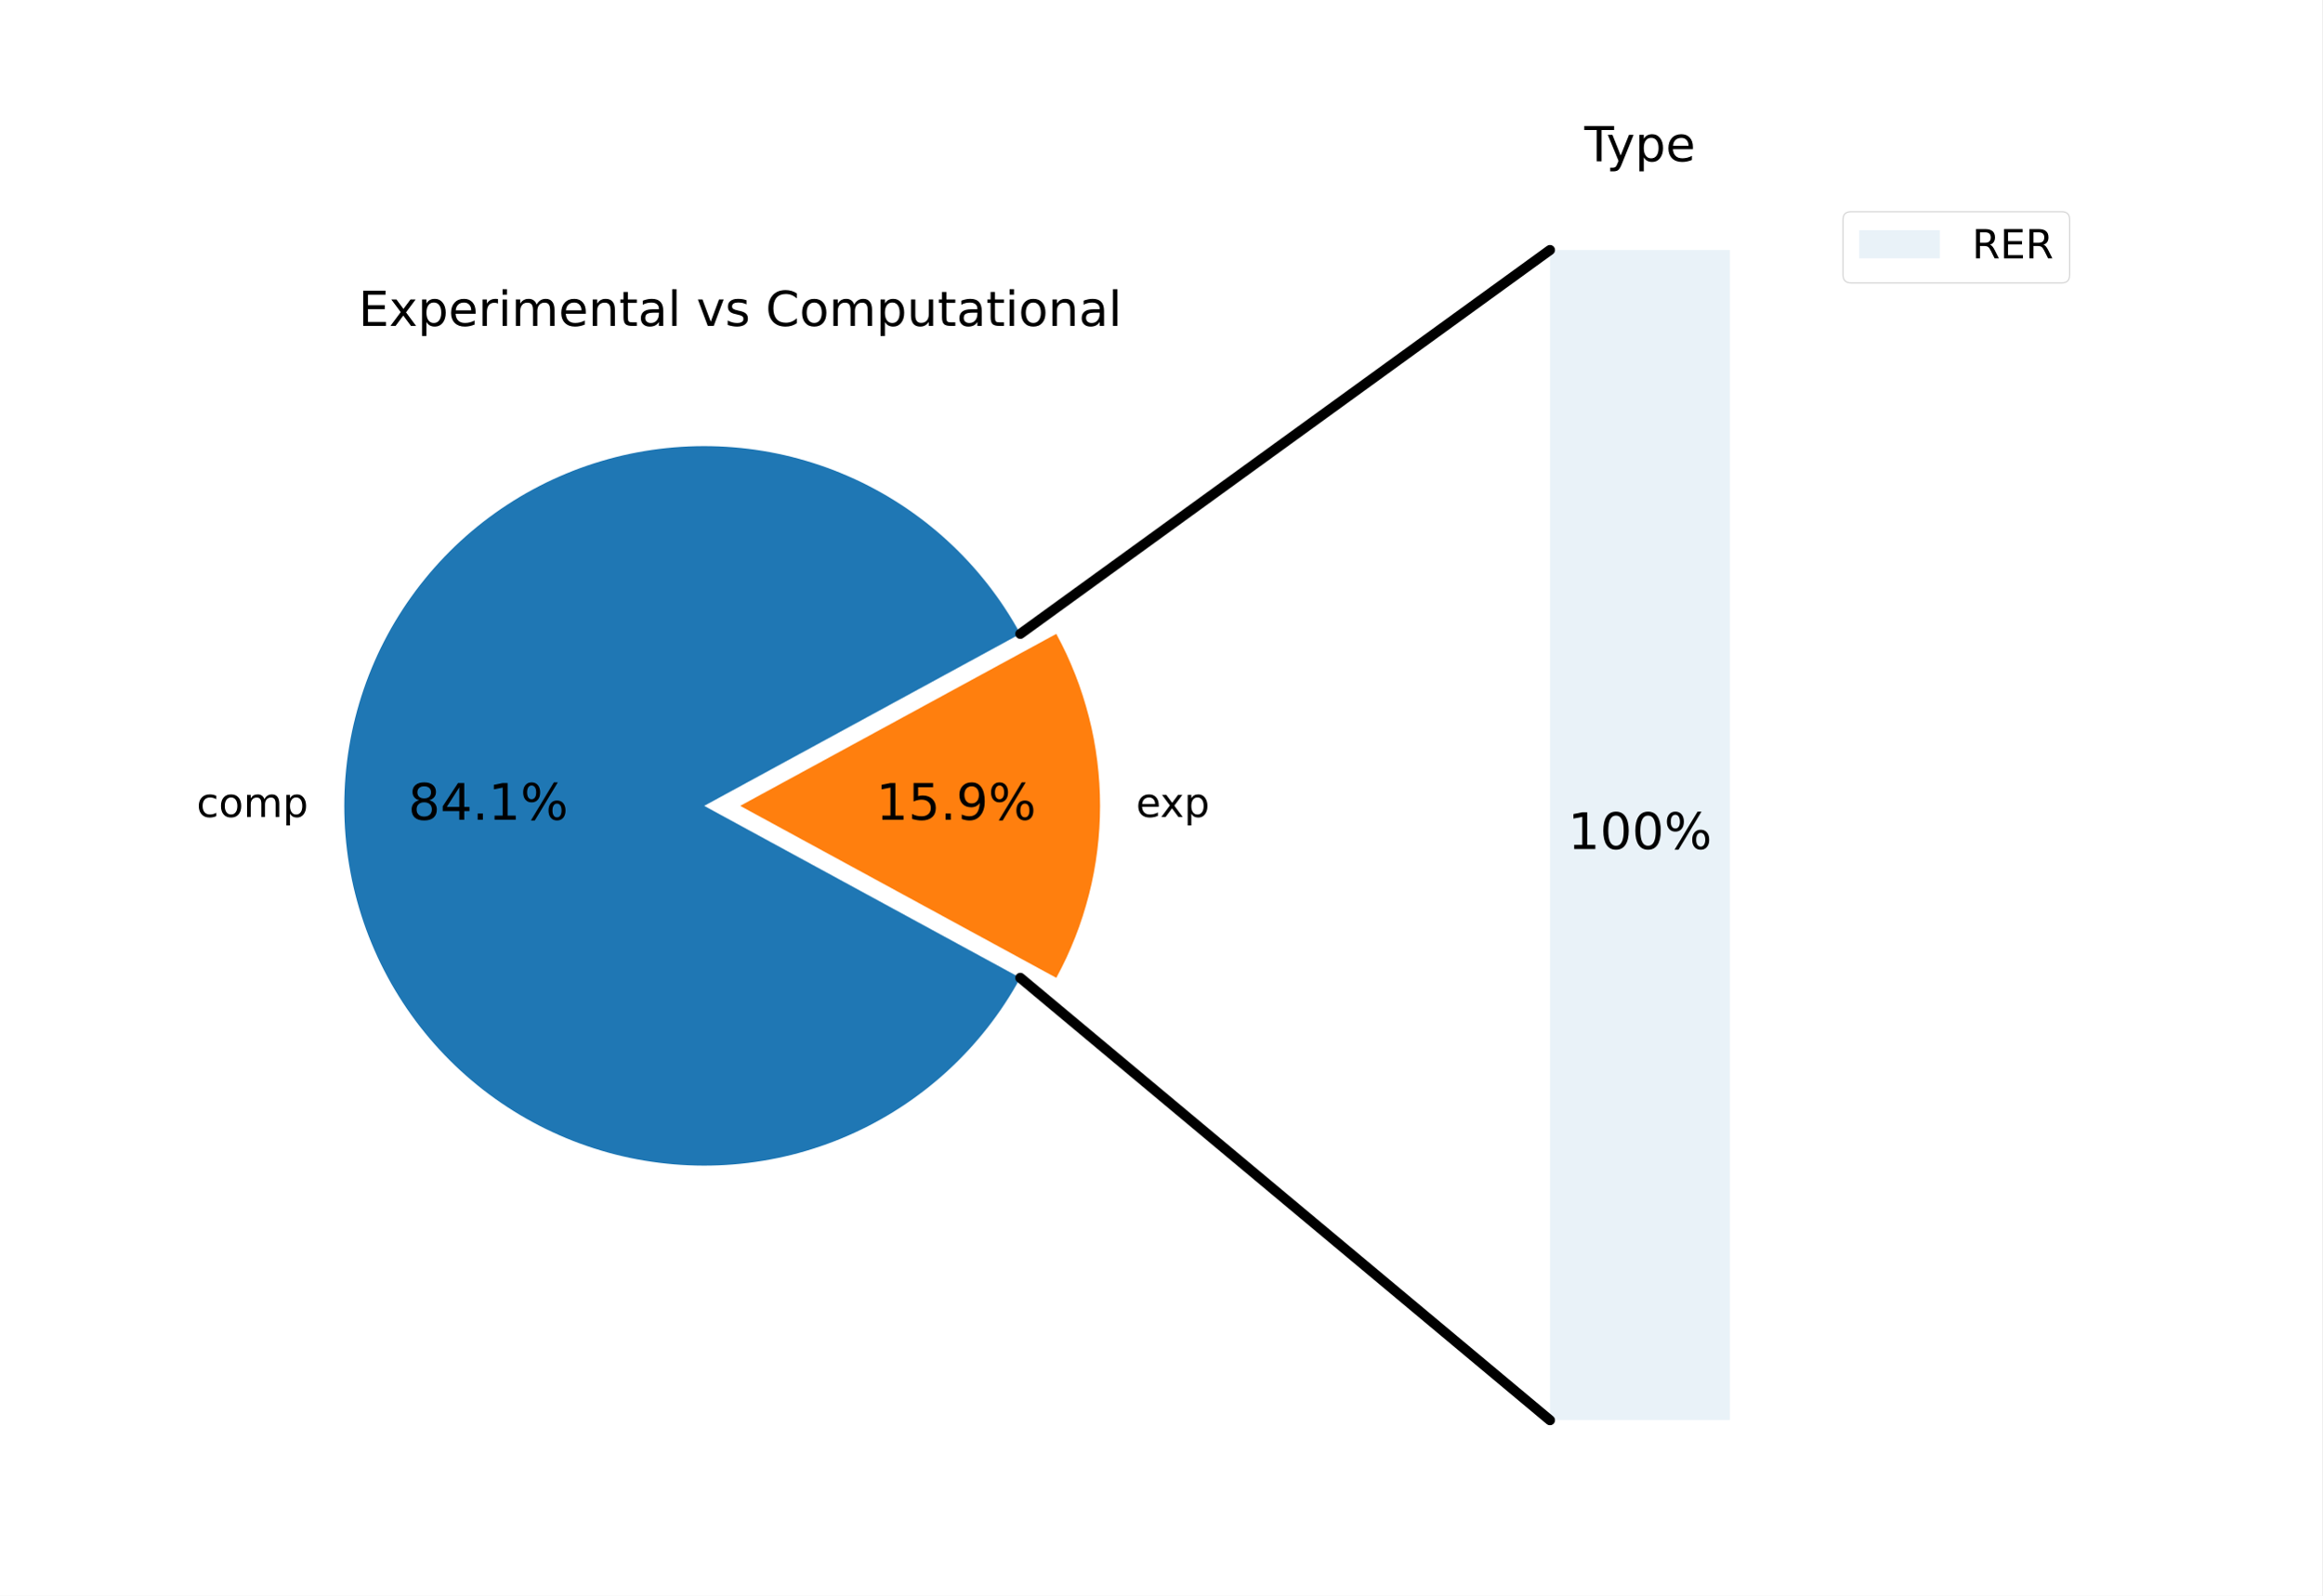
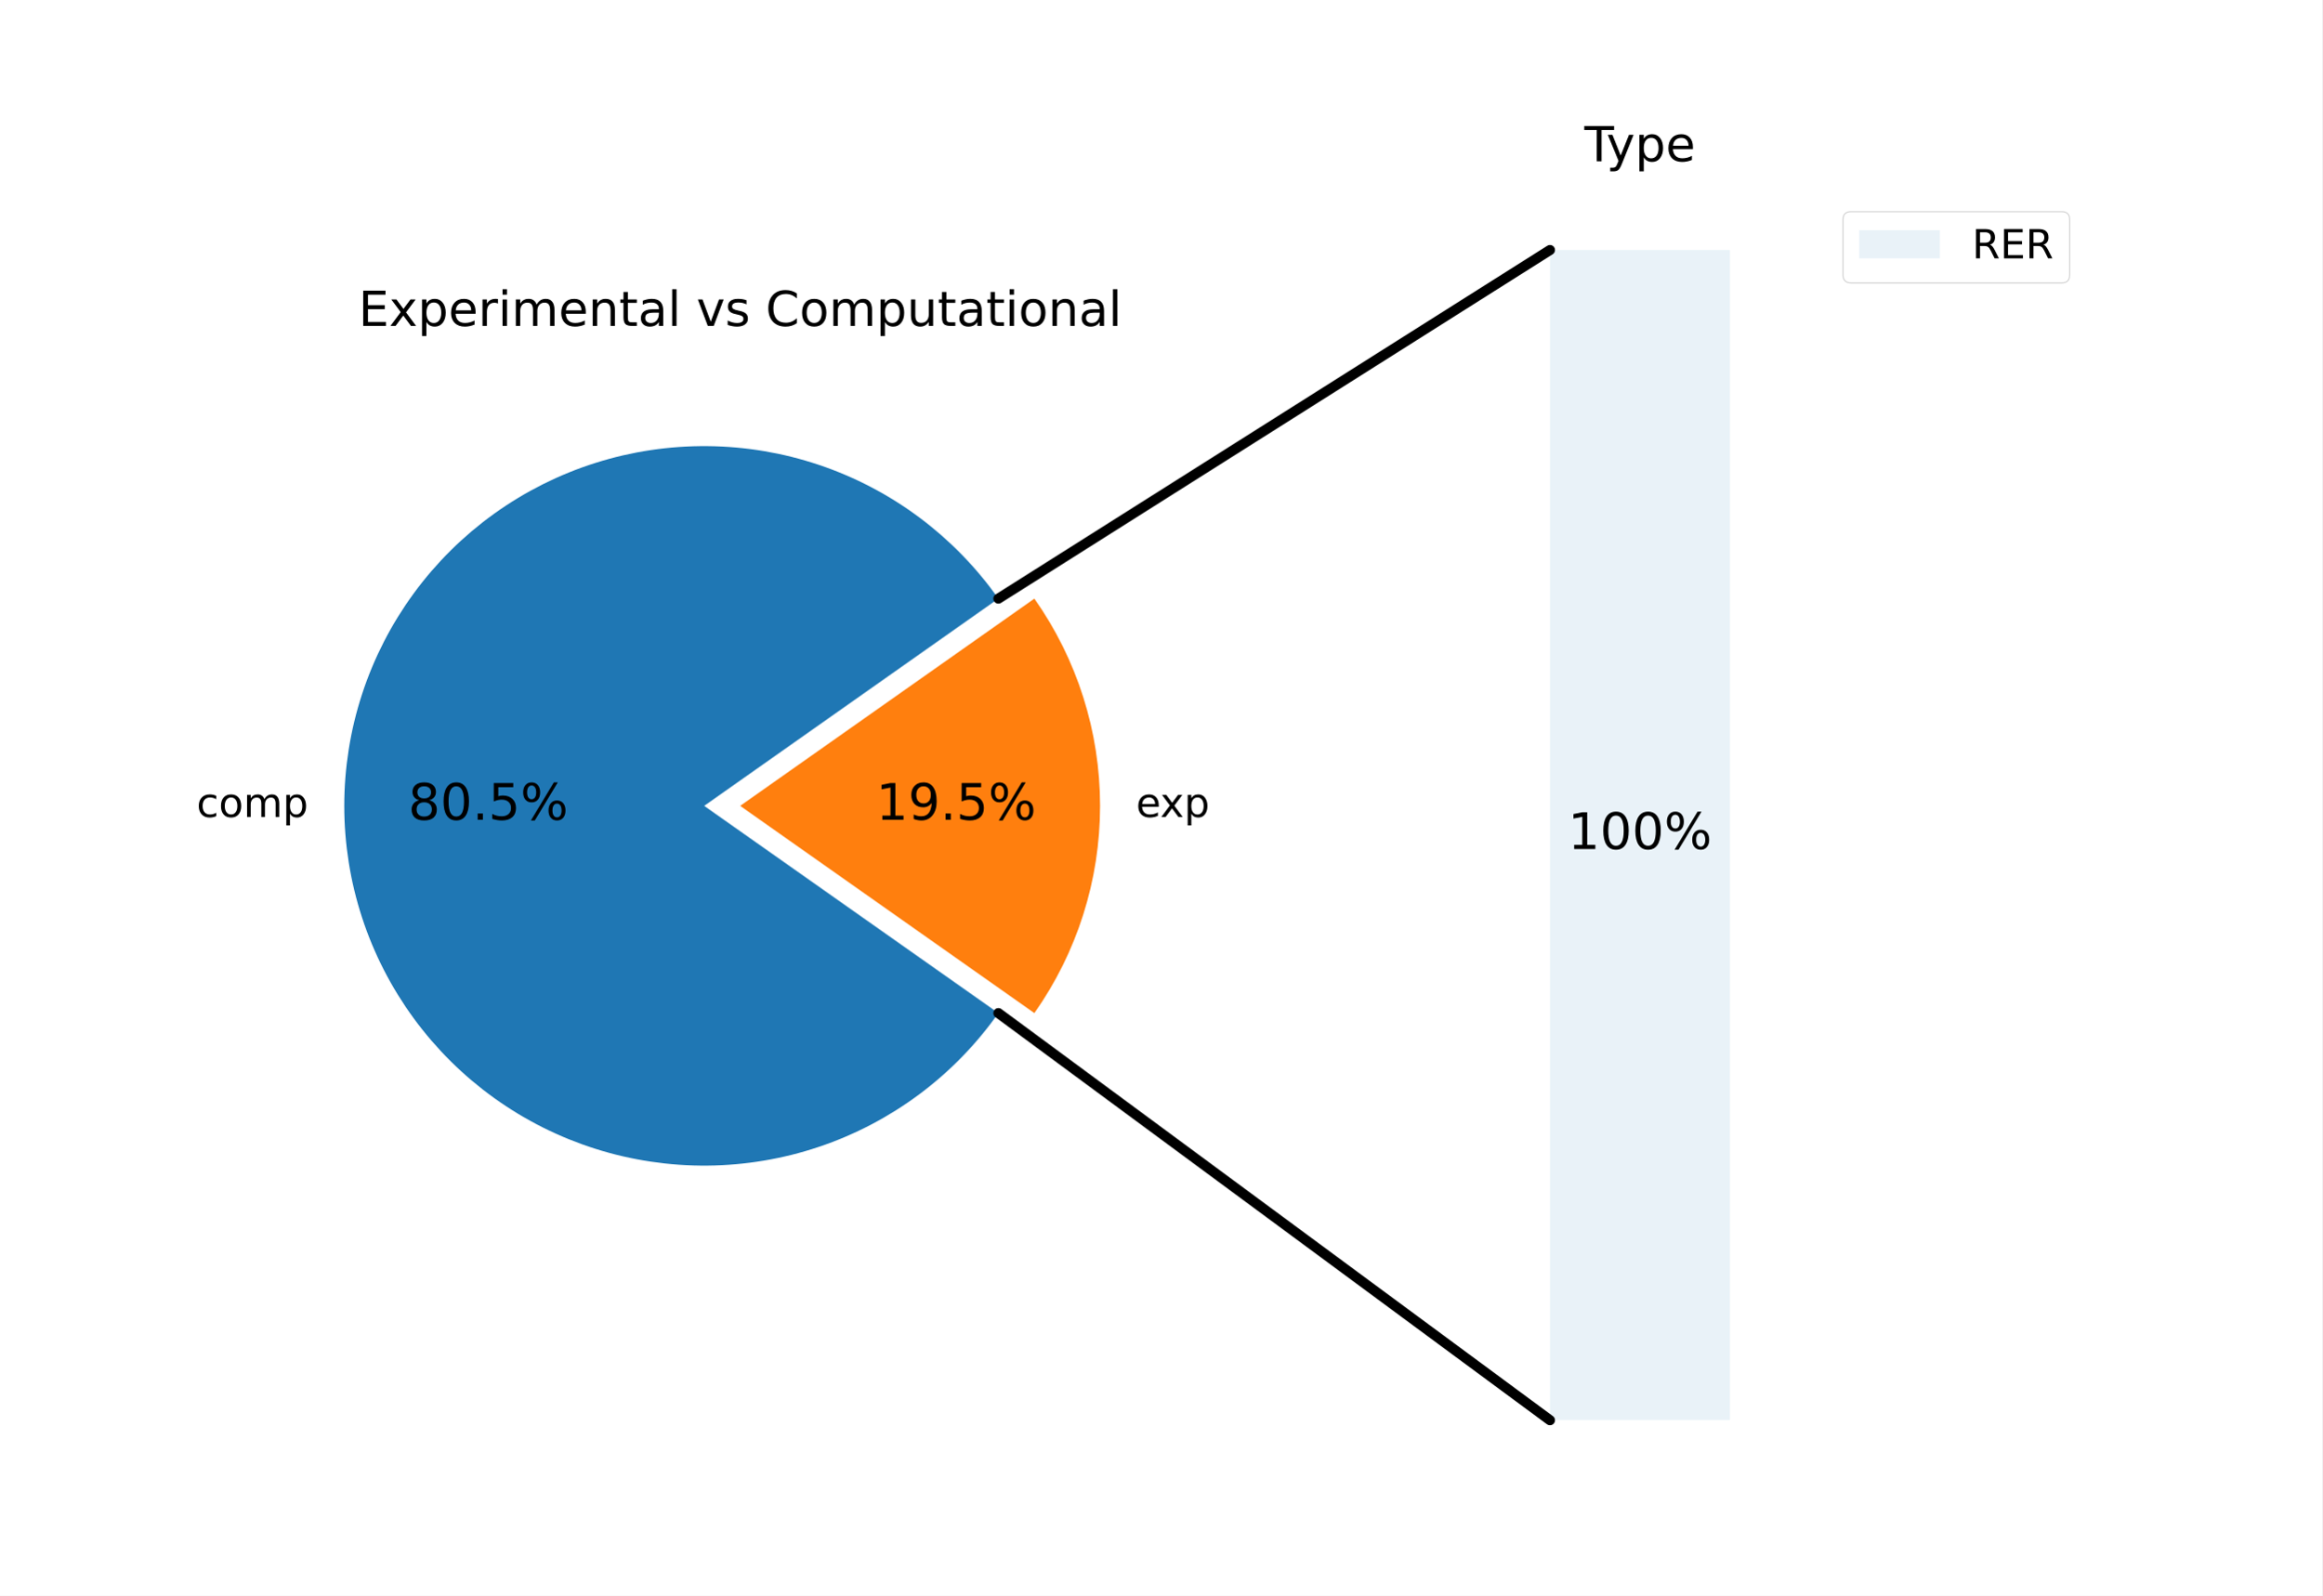
<svg xmlns="http://www.w3.org/2000/svg" xmlns:xlink="http://www.w3.org/1999/xlink" width="460.8pt" height="316.8pt" viewBox="0 0 460.8 316.8" version="1.1">
  <defs>
    <style type="text/css">*{stroke-linejoin: round; stroke-linecap: butt}</style>
  </defs>
  <g id="figure_1">
    <g id="patch_1">
-       <path d="M 0 316.8 L 460.8 316.8 L 460.8 0 L 0 0 z " style="fill: #ffffff" />
+       <path d="M 0 316.8  L 460.8 316.8  L 460.8 0  L 0 0  z " style="fill: #ffffff" />
    </g>
    <g id="axes_1">
      <g id="patch_2">
-         <path d="M 202.472 125.84 C 198.703 118.916 193.814 112.662 188.002 107.335 C 182.19 102.007 175.537 97.679 168.311 94.525 C 161.086 91.371 153.388 89.435 145.53 88.795 C 137.672 88.156 129.762 88.822 122.121 90.767 C 114.481 92.711 107.215 95.907 100.619 100.225 C 94.023 104.543 88.187 109.924 83.348 116.148 C 78.509 122.372 74.734 129.355 72.177 136.813 C 69.619 144.27 68.314 152.1 68.314 159.984 C 68.314 167.868 69.619 175.698 72.177 183.155 C 74.734 190.613 78.509 197.596 83.348 203.82 C 88.187 210.044 94.023 215.425 100.619 219.743 C 107.215 224.061 114.481 227.257 122.121 229.201 C 129.762 231.146 137.672 231.812 145.53 231.173 C 153.388 230.533 161.086 228.597 168.311 225.443 C 175.537 222.289 182.19 217.961 188.002 212.633 C 193.814 207.306 198.703 201.053 202.472 194.128 L 139.738 159.984 z " style="fill: #1f77b4" />
+         <path d="M 198.121 118.841  C 193.779 112.679 188.488 107.243 182.447 102.736  C 176.405 98.228 169.687 94.706 162.543 92.299  C 155.4 89.892 147.92 88.631 140.382 88.563  C 132.845 88.495 125.343 89.621 118.158 91.898  C 110.972 94.176 104.192 97.577 98.069 101.974  C 91.947 106.372 86.559 111.711 82.106 117.794  C 77.654 123.876 74.192 130.625 71.849 137.79  C 69.507 144.955 68.314 152.446 68.314 159.984  C 68.314 167.522 69.507 175.013 71.849 182.178  C 74.192 189.343 77.654 196.092 82.106 202.174  C 86.559 208.257 91.947 213.596 98.069 217.994  C 104.192 222.391 110.972 225.792 118.158 228.07  C 125.343 230.347 132.845 231.473 140.382 231.405  C 147.92 231.337 155.4 230.076 162.543 227.669  C 169.687 225.262 176.405 221.74 182.446 217.232  C 188.488 212.725 193.779 207.289 198.121 201.127  L 139.738 159.984  z " style="fill: #1f77b4" />
      </g>
      <g id="patch_3">
-         <path d="M 209.614 194.128 C 215.316 183.651 218.304 171.912 218.304 159.984 C 218.304 148.056 215.316 136.317 209.614 125.84 L 146.88 159.984 z " style="fill: #ff7f0e" />
+         <path d="M 205.264 201.127  C 213.748 189.087 218.304 174.713 218.304 159.984  C 218.304 145.255 213.748 130.881 205.264 118.841  L 146.88 159.984  z " style="fill: #ff7f0e" />
      </g>
      <g id="matplotlib.axis_1" />
      <g id="matplotlib.axis_2" />
      <g id="text_1">
        <g transform="translate(39.0062 162.1915) scale(0.08 -0.08)">
          <defs>
-             <path id="DejaVuSans-63" d="M 3122 3366 L 3122 2828 Q 2878 2963 2633 3030 Q 2388 3097 2138 3097 Q 1578 3097 1268 2742 Q 959 2388 959 1747 Q 959 1106 1268 751 Q 1578 397 2138 397 Q 2388 397 2633 464 Q 2878 531 3122 666 L 3122 134 Q 2881 22 2623 -34 Q 2366 -91 2075 -91 Q 1284 -91 818 406 Q 353 903 353 1747 Q 353 2603 823 3093 Q 1294 3584 2113 3584 Q 2378 3584 2631 3529 Q 2884 3475 3122 3366 z " transform="scale(0.015625)" />
-             <path id="DejaVuSans-6f" d="M 1959 3097 Q 1497 3097 1228 2736 Q 959 2375 959 1747 Q 959 1119 1226 758 Q 1494 397 1959 397 Q 2419 397 2687 759 Q 2956 1122 2956 1747 Q 2956 2369 2687 2733 Q 2419 3097 1959 3097 z M 1959 3584 Q 2709 3584 3137 3096 Q 3566 2609 3566 1747 Q 3566 888 3137 398 Q 2709 -91 1959 -91 Q 1206 -91 779 398 Q 353 888 353 1747 Q 353 2609 779 3096 Q 1206 3584 1959 3584 z " transform="scale(0.015625)" />
-             <path id="DejaVuSans-6d" d="M 3328 2828 Q 3544 3216 3844 3400 Q 4144 3584 4550 3584 Q 5097 3584 5394 3201 Q 5691 2819 5691 2113 L 5691 0 L 5113 0 L 5113 2094 Q 5113 2597 4934 2840 Q 4756 3084 4391 3084 Q 3944 3084 3684 2787 Q 3425 2491 3425 1978 L 3425 0 L 2847 0 L 2847 2094 Q 2847 2600 2669 2842 Q 2491 3084 2119 3084 Q 1678 3084 1418 2786 Q 1159 2488 1159 1978 L 1159 0 L 581 0 L 581 3500 L 1159 3500 L 1159 2956 Q 1356 3278 1631 3431 Q 1906 3584 2284 3584 Q 2666 3584 2933 3390 Q 3200 3197 3328 2828 z " transform="scale(0.015625)" />
-             <path id="DejaVuSans-70" d="M 1159 525 L 1159 -1331 L 581 -1331 L 581 3500 L 1159 3500 L 1159 2969 Q 1341 3281 1617 3432 Q 1894 3584 2278 3584 Q 2916 3584 3314 3078 Q 3713 2572 3713 1747 Q 3713 922 3314 415 Q 2916 -91 2278 -91 Q 1894 -91 1617 61 Q 1341 213 1159 525 z M 3116 1747 Q 3116 2381 2855 2742 Q 2594 3103 2138 3103 Q 1681 3103 1420 2742 Q 1159 2381 1159 1747 Q 1159 1113 1420 752 Q 1681 391 2138 391 Q 2594 391 2855 752 Q 3116 1113 3116 1747 z " transform="scale(0.015625)" />
+             <path id="DejaVuSans-63" d="M 3122 3366  L 3122 2828  Q 2878 2963 2633 3030  Q 2388 3097 2138 3097  Q 1578 3097 1268 2742  Q 959 2388 959 1747  Q 959 1106 1268 751  Q 1578 397 2138 397  Q 2388 397 2633 464  Q 2878 531 3122 666  L 3122 134  Q 2881 22 2623 -34  Q 2366 -91 2075 -91  Q 1284 -91 818 406  Q 353 903 353 1747  Q 353 2603 823 3093  Q 1294 3584 2113 3584  Q 2378 3584 2631 3529  Q 2884 3475 3122 3366  z " transform="scale(0.015625)" />
+             <path id="DejaVuSans-6f" d="M 1959 3097  Q 1497 3097 1228 2736  Q 959 2375 959 1747  Q 959 1119 1226 758  Q 1494 397 1959 397  Q 2419 397 2687 759  Q 2956 1122 2956 1747  Q 2956 2369 2687 2733  Q 2419 3097 1959 3097  z M 1959 3584  Q 2709 3584 3137 3096  Q 3566 2609 3566 1747  Q 3566 888 3137 398  Q 2709 -91 1959 -91  Q 1206 -91 779 398  Q 353 888 353 1747  Q 353 2609 779 3096  Q 1206 3584 1959 3584  z " transform="scale(0.015625)" />
+             <path id="DejaVuSans-6d" d="M 3328 2828  Q 3544 3216 3844 3400  Q 4144 3584 4550 3584  Q 5097 3584 5394 3201  Q 5691 2819 5691 2113  L 5691 0  L 5113 0  L 5113 2094  Q 5113 2597 4934 2840  Q 4756 3084 4391 3084  Q 3944 3084 3684 2787  Q 3425 2491 3425 1978  L 3425 0  L 2847 0  L 2847 2094  Q 2847 2600 2669 2842  Q 2491 3084 2119 3084  Q 1678 3084 1418 2786  Q 1159 2488 1159 1978  L 1159 0  L 581 0  L 581 3500  L 1159 3500  L 1159 2956  Q 1356 3278 1631 3431  Q 1906 3584 2284 3584  Q 2666 3584 2933 3390  Q 3200 3197 3328 2828  z " transform="scale(0.015625)" />
+             <path id="DejaVuSans-70" d="M 1159 525  L 1159 -1331  L 581 -1331  L 581 3500  L 1159 3500  L 1159 2969  Q 1341 3281 1617 3432  Q 1894 3584 2278 3584  Q 2916 3584 3314 3078  Q 3713 2572 3713 1747  Q 3713 922 3314 415  Q 2916 -91 2278 -91  Q 1894 -91 1617 61  Q 1341 213 1159 525  z M 3116 1747  Q 3116 2381 2855 2742  Q 2594 3103 2138 3103  Q 1681 3103 1420 2742  Q 1159 2381 1159 1747  Q 1159 1113 1420 752  Q 1681 391 2138 391  Q 2594 391 2855 752  Q 3116 1113 3116 1747  z " transform="scale(0.015625)" />
          </defs>
          <use xlink:href="#DejaVuSans-63" />
          <use xlink:href="#DejaVuSans-6f" transform="translate(54.98047 0)" />
          <use xlink:href="#DejaVuSans-6d" transform="translate(116.1621 0)" />
          <use xlink:href="#DejaVuSans-70" transform="translate(213.5742 0)" />
        </g>
      </g>
      <g id="text_2">
        <g transform="translate(80.99961 162.7434) scale(0.1 -0.1)">
          <defs>
-             <path id="DejaVuSans-38" d="M 2034 2216 Q 1584 2216 1326 1975 Q 1069 1734 1069 1313 Q 1069 891 1326 650 Q 1584 409 2034 409 Q 2484 409 2743 651 Q 3003 894 3003 1313 Q 3003 1734 2745 1975 Q 2488 2216 2034 2216 z M 1403 2484 Q 997 2584 770 2862 Q 544 3141 544 3541 Q 544 4100 942 4425 Q 1341 4750 2034 4750 Q 2731 4750 3128 4425 Q 3525 4100 3525 3541 Q 3525 3141 3298 2862 Q 3072 2584 2669 2484 Q 3125 2378 3379 2068 Q 3634 1759 3634 1313 Q 3634 634 3220 271 Q 2806 -91 2034 -91 Q 1263 -91 848 271 Q 434 634 434 1313 Q 434 1759 690 2068 Q 947 2378 1403 2484 z M 1172 3481 Q 1172 3119 1398 2916 Q 1625 2713 2034 2713 Q 2441 2713 2670 2916 Q 2900 3119 2900 3481 Q 2900 3844 2670 4047 Q 2441 4250 2034 4250 Q 1625 4250 1398 4047 Q 1172 3844 1172 3481 z " transform="scale(0.015625)" />
-             <path id="DejaVuSans-34" d="M 2419 4116 L 825 1625 L 2419 1625 L 2419 4116 z M 2253 4666 L 3047 4666 L 3047 1625 L 3713 1625 L 3713 1100 L 3047 1100 L 3047 0 L 2419 0 L 2419 1100 L 313 1100 L 313 1709 L 2253 4666 z " transform="scale(0.015625)" />
-             <path id="DejaVuSans-2e" d="M 684 794 L 1344 794 L 1344 0 L 684 0 L 684 794 z " transform="scale(0.015625)" />
-             <path id="DejaVuSans-31" d="M 794 531 L 1825 531 L 1825 4091 L 703 3866 L 703 4441 L 1819 4666 L 2450 4666 L 2450 531 L 3481 531 L 3481 0 L 794 0 L 794 531 z " transform="scale(0.015625)" />
-             <path id="DejaVuSans-25" d="M 4653 2053 Q 4381 2053 4226 1822 Q 4072 1591 4072 1178 Q 4072 772 4226 539 Q 4381 306 4653 306 Q 4919 306 5073 539 Q 5228 772 5228 1178 Q 5228 1588 5073 1820 Q 4919 2053 4653 2053 z M 4653 2450 Q 5147 2450 5437 2106 Q 5728 1763 5728 1178 Q 5728 594 5436 251 Q 5144 -91 4653 -91 Q 4153 -91 3862 251 Q 3572 594 3572 1178 Q 3572 1766 3864 2108 Q 4156 2450 4653 2450 z M 1428 4353 Q 1159 4353 1004 4120 Q 850 3888 850 3481 Q 850 3069 1003 2837 Q 1156 2606 1428 2606 Q 1700 2606 1854 2837 Q 2009 3069 2009 3481 Q 2009 3884 1853 4118 Q 1697 4353 1428 4353 z M 4250 4750 L 4750 4750 L 1831 -91 L 1331 -91 L 4250 4750 z M 1428 4750 Q 1922 4750 2215 4408 Q 2509 4066 2509 3481 Q 2509 2891 2217 2550 Q 1925 2209 1428 2209 Q 931 2209 642 2551 Q 353 2894 353 3481 Q 353 4063 643 4406 Q 934 4750 1428 4750 z " transform="scale(0.015625)" />
+             <path id="DejaVuSans-38" d="M 2034 2216  Q 1584 2216 1326 1975  Q 1069 1734 1069 1313  Q 1069 891 1326 650  Q 1584 409 2034 409  Q 2484 409 2743 651  Q 3003 894 3003 1313  Q 3003 1734 2745 1975  Q 2488 2216 2034 2216  z M 1403 2484  Q 997 2584 770 2862  Q 544 3141 544 3541  Q 544 4100 942 4425  Q 1341 4750 2034 4750  Q 2731 4750 3128 4425  Q 3525 4100 3525 3541  Q 3525 3141 3298 2862  Q 3072 2584 2669 2484  Q 3125 2378 3379 2068  Q 3634 1759 3634 1313  Q 3634 634 3220 271  Q 2806 -91 2034 -91  Q 1263 -91 848 271  Q 434 634 434 1313  Q 434 1759 690 2068  Q 947 2378 1403 2484  z M 1172 3481  Q 1172 3119 1398 2916  Q 1625 2713 2034 2713  Q 2441 2713 2670 2916  Q 2900 3119 2900 3481  Q 2900 3844 2670 4047  Q 2441 4250 2034 4250  Q 1625 4250 1398 4047  Q 1172 3844 1172 3481  z " transform="scale(0.015625)" />
+             <path id="DejaVuSans-30" d="M 2034 4250  Q 1547 4250 1301 3770  Q 1056 3291 1056 2328  Q 1056 1369 1301 889  Q 1547 409 2034 409  Q 2525 409 2770 889  Q 3016 1369 3016 2328  Q 3016 3291 2770 3770  Q 2525 4250 2034 4250  z M 2034 4750  Q 2819 4750 3233 4129  Q 3647 3509 3647 2328  Q 3647 1150 3233 529  Q 2819 -91 2034 -91  Q 1250 -91 836 529  Q 422 1150 422 2328  Q 422 3509 836 4129  Q 1250 4750 2034 4750  z " transform="scale(0.015625)" />
+             <path id="DejaVuSans-2e" d="M 684 794  L 1344 794  L 1344 0  L 684 0  L 684 794  z " transform="scale(0.015625)" />
+             <path id="DejaVuSans-35" d="M 691 4666  L 3169 4666  L 3169 4134  L 1269 4134  L 1269 2991  Q 1406 3038 1543 3061  Q 1681 3084 1819 3084  Q 2600 3084 3056 2656  Q 3513 2228 3513 1497  Q 3513 744 3044 326  Q 2575 -91 1722 -91  Q 1428 -91 1123 -41  Q 819 9 494 109  L 494 744  Q 775 591 1075 516  Q 1375 441 1709 441  Q 2250 441 2565 725  Q 2881 1009 2881 1497  Q 2881 1984 2565 2268  Q 2250 2553 1709 2553  Q 1456 2553 1204 2497  Q 953 2441 691 2322  L 691 4666  z " transform="scale(0.015625)" />
+             <path id="DejaVuSans-25" d="M 4653 2053  Q 4381 2053 4226 1822  Q 4072 1591 4072 1178  Q 4072 772 4226 539  Q 4381 306 4653 306  Q 4919 306 5073 539  Q 5228 772 5228 1178  Q 5228 1588 5073 1820  Q 4919 2053 4653 2053  z M 4653 2450  Q 5147 2450 5437 2106  Q 5728 1763 5728 1178  Q 5728 594 5436 251  Q 5144 -91 4653 -91  Q 4153 -91 3862 251  Q 3572 594 3572 1178  Q 3572 1766 3864 2108  Q 4156 2450 4653 2450  z M 1428 4353  Q 1159 4353 1004 4120  Q 850 3888 850 3481  Q 850 3069 1003 2837  Q 1156 2606 1428 2606  Q 1700 2606 1854 2837  Q 2009 3069 2009 3481  Q 2009 3884 1853 4118  Q 1697 4353 1428 4353  z M 4250 4750  L 4750 4750  L 1831 -91  L 1331 -91  L 4250 4750  z M 1428 4750  Q 1922 4750 2215 4408  Q 2509 4066 2509 3481  Q 2509 2891 2217 2550  Q 1925 2209 1428 2209  Q 931 2209 642 2551  Q 353 2894 353 3481  Q 353 4063 643 4406  Q 934 4750 1428 4750  z " transform="scale(0.015625)" />
          </defs>
          <use xlink:href="#DejaVuSans-38" />
-           <use xlink:href="#DejaVuSans-34" transform="translate(63.62305 0)" />
+           <use xlink:href="#DejaVuSans-30" transform="translate(63.62305 0)" />
          <use xlink:href="#DejaVuSans-2e" transform="translate(127.2461 0)" />
-           <use xlink:href="#DejaVuSans-31" transform="translate(159.0332 0)" />
+           <use xlink:href="#DejaVuSans-35" transform="translate(159.0332 0)" />
          <use xlink:href="#DejaVuSans-25" transform="translate(222.6562 0)" />
        </g>
      </g>
      <g id="text_3">
        <g transform="translate(225.4464 162.1915) scale(0.08 -0.08)">
          <defs>
-             <path id="DejaVuSans-65" d="M 3597 1894 L 3597 1613 L 953 1613 Q 991 1019 1311 708 Q 1631 397 2203 397 Q 2534 397 2845 478 Q 3156 559 3463 722 L 3463 178 Q 3153 47 2828 -22 Q 2503 -91 2169 -91 Q 1331 -91 842 396 Q 353 884 353 1716 Q 353 2575 817 3079 Q 1281 3584 2069 3584 Q 2775 3584 3186 3129 Q 3597 2675 3597 1894 z M 3022 2063 Q 3016 2534 2758 2815 Q 2500 3097 2075 3097 Q 1594 3097 1305 2825 Q 1016 2553 972 2059 L 3022 2063 z " transform="scale(0.015625)" />
-             <path id="DejaVuSans-78" d="M 3513 3500 L 2247 1797 L 3578 0 L 2900 0 L 1881 1375 L 863 0 L 184 0 L 1544 1831 L 300 3500 L 978 3500 L 1906 2253 L 2834 3500 L 3513 3500 z " transform="scale(0.015625)" />
+             <path id="DejaVuSans-65" d="M 3597 1894  L 3597 1613  L 953 1613  Q 991 1019 1311 708  Q 1631 397 2203 397  Q 2534 397 2845 478  Q 3156 559 3463 722  L 3463 178  Q 3153 47 2828 -22  Q 2503 -91 2169 -91  Q 1331 -91 842 396  Q 353 884 353 1716  Q 353 2575 817 3079  Q 1281 3584 2069 3584  Q 2775 3584 3186 3129  Q 3597 2675 3597 1894  z M 3022 2063  Q 3016 2534 2758 2815  Q 2500 3097 2075 3097  Q 1594 3097 1305 2825  Q 1016 2553 972 2059  L 3022 2063  z " transform="scale(0.015625)" />
+             <path id="DejaVuSans-78" d="M 3513 3500  L 2247 1797  L 3578 0  L 2900 0  L 1881 1375  L 863 0  L 184 0  L 1544 1831  L 300 3500  L 978 3500  L 1906 2253  L 2834 3500  L 3513 3500  z " transform="scale(0.015625)" />
          </defs>
          <use xlink:href="#DejaVuSans-65" />
          <use xlink:href="#DejaVuSans-78" transform="translate(59.77344 0)" />
          <use xlink:href="#DejaVuSans-70" transform="translate(118.9531 0)" />
        </g>
      </g>
      <g id="text_4">
        <g transform="translate(173.8508 162.7434) scale(0.1 -0.1)">
          <defs>
-             <path id="DejaVuSans-35" d="M 691 4666 L 3169 4666 L 3169 4134 L 1269 4134 L 1269 2991 Q 1406 3038 1543 3061 Q 1681 3084 1819 3084 Q 2600 3084 3056 2656 Q 3513 2228 3513 1497 Q 3513 744 3044 326 Q 2575 -91 1722 -91 Q 1428 -91 1123 -41 Q 819 9 494 109 L 494 744 Q 775 591 1075 516 Q 1375 441 1709 441 Q 2250 441 2565 725 Q 2881 1009 2881 1497 Q 2881 1984 2565 2268 Q 2250 2553 1709 2553 Q 1456 2553 1204 2497 Q 953 2441 691 2322 L 691 4666 z " transform="scale(0.015625)" />
-             <path id="DejaVuSans-39" d="M 703 97 L 703 672 Q 941 559 1184 500 Q 1428 441 1663 441 Q 2288 441 2617 861 Q 2947 1281 2994 2138 Q 2813 1869 2534 1725 Q 2256 1581 1919 1581 Q 1219 1581 811 2004 Q 403 2428 403 3163 Q 403 3881 828 4315 Q 1253 4750 1959 4750 Q 2769 4750 3195 4129 Q 3622 3509 3622 2328 Q 3622 1225 3098 567 Q 2575 -91 1691 -91 Q 1453 -91 1209 -44 Q 966 3 703 97 z M 1959 2075 Q 2384 2075 2632 2365 Q 2881 2656 2881 3163 Q 2881 3666 2632 3958 Q 2384 4250 1959 4250 Q 1534 4250 1286 3958 Q 1038 3666 1038 3163 Q 1038 2656 1286 2365 Q 1534 2075 1959 2075 z " transform="scale(0.015625)" />
+             <path id="DejaVuSans-31" d="M 794 531  L 1825 531  L 1825 4091  L 703 3866  L 703 4441  L 1819 4666  L 2450 4666  L 2450 531  L 3481 531  L 3481 0  L 794 0  L 794 531  z " transform="scale(0.015625)" />
+             <path id="DejaVuSans-39" d="M 703 97  L 703 672  Q 941 559 1184 500  Q 1428 441 1663 441  Q 2288 441 2617 861  Q 2947 1281 2994 2138  Q 2813 1869 2534 1725  Q 2256 1581 1919 1581  Q 1219 1581 811 2004  Q 403 2428 403 3163  Q 403 3881 828 4315  Q 1253 4750 1959 4750  Q 2769 4750 3195 4129  Q 3622 3509 3622 2328  Q 3622 1225 3098 567  Q 2575 -91 1691 -91  Q 1453 -91 1209 -44  Q 966 3 703 97  z M 1959 2075  Q 2384 2075 2632 2365  Q 2881 2656 2881 3163  Q 2881 3666 2632 3958  Q 2384 4250 1959 4250  Q 1534 4250 1286 3958  Q 1038 3666 1038 3163  Q 1038 2656 1286 2365  Q 1534 2075 1959 2075  z " transform="scale(0.015625)" />
          </defs>
          <use xlink:href="#DejaVuSans-31" />
-           <use xlink:href="#DejaVuSans-35" transform="translate(63.62305 0)" />
+           <use xlink:href="#DejaVuSans-39" transform="translate(63.62305 0)" />
          <use xlink:href="#DejaVuSans-2e" transform="translate(127.2461 0)" />
-           <use xlink:href="#DejaVuSans-39" transform="translate(159.0332 0)" />
+           <use xlink:href="#DejaVuSans-35" transform="translate(159.0332 0)" />
          <use xlink:href="#DejaVuSans-25" transform="translate(222.6562 0)" />
        </g>
      </g>
      <g id="text_5">
        <g transform="translate(71.13225 64.704) scale(0.096 -0.096)">
          <defs>
-             <path id="DejaVuSans-45" d="M 628 4666 L 3578 4666 L 3578 4134 L 1259 4134 L 1259 2753 L 3481 2753 L 3481 2222 L 1259 2222 L 1259 531 L 3634 531 L 3634 0 L 628 0 L 628 4666 z " transform="scale(0.015625)" />
-             <path id="DejaVuSans-72" d="M 2631 2963 Q 2534 3019 2420 3045 Q 2306 3072 2169 3072 Q 1681 3072 1420 2755 Q 1159 2438 1159 1844 L 1159 0 L 581 0 L 581 3500 L 1159 3500 L 1159 2956 Q 1341 3275 1631 3429 Q 1922 3584 2338 3584 Q 2397 3584 2469 3576 Q 2541 3569 2628 3553 L 2631 2963 z " transform="scale(0.015625)" />
-             <path id="DejaVuSans-69" d="M 603 3500 L 1178 3500 L 1178 0 L 603 0 L 603 3500 z M 603 4863 L 1178 4863 L 1178 4134 L 603 4134 L 603 4863 z " transform="scale(0.015625)" />
-             <path id="DejaVuSans-6e" d="M 3513 2113 L 3513 0 L 2938 0 L 2938 2094 Q 2938 2591 2744 2837 Q 2550 3084 2163 3084 Q 1697 3084 1428 2787 Q 1159 2491 1159 1978 L 1159 0 L 581 0 L 581 3500 L 1159 3500 L 1159 2956 Q 1366 3272 1645 3428 Q 1925 3584 2291 3584 Q 2894 3584 3203 3211 Q 3513 2838 3513 2113 z " transform="scale(0.015625)" />
-             <path id="DejaVuSans-74" d="M 1172 4494 L 1172 3500 L 2356 3500 L 2356 3053 L 1172 3053 L 1172 1153 Q 1172 725 1289 603 Q 1406 481 1766 481 L 2356 481 L 2356 0 L 1766 0 Q 1100 0 847 248 Q 594 497 594 1153 L 594 3053 L 172 3053 L 172 3500 L 594 3500 L 594 4494 L 1172 4494 z " transform="scale(0.015625)" />
-             <path id="DejaVuSans-61" d="M 2194 1759 Q 1497 1759 1228 1600 Q 959 1441 959 1056 Q 959 750 1161 570 Q 1363 391 1709 391 Q 2188 391 2477 730 Q 2766 1069 2766 1631 L 2766 1759 L 2194 1759 z M 3341 1997 L 3341 0 L 2766 0 L 2766 531 Q 2569 213 2275 61 Q 1981 -91 1556 -91 Q 1019 -91 701 211 Q 384 513 384 1019 Q 384 1609 779 1909 Q 1175 2209 1959 2209 L 2766 2209 L 2766 2266 Q 2766 2663 2505 2880 Q 2244 3097 1772 3097 Q 1472 3097 1187 3025 Q 903 2953 641 2809 L 641 3341 Q 956 3463 1253 3523 Q 1550 3584 1831 3584 Q 2591 3584 2966 3190 Q 3341 2797 3341 1997 z " transform="scale(0.015625)" />
-             <path id="DejaVuSans-6c" d="M 603 4863 L 1178 4863 L 1178 0 L 603 0 L 603 4863 z " transform="scale(0.015625)" />
+             <path id="DejaVuSans-45" d="M 628 4666  L 3578 4666  L 3578 4134  L 1259 4134  L 1259 2753  L 3481 2753  L 3481 2222  L 1259 2222  L 1259 531  L 3634 531  L 3634 0  L 628 0  L 628 4666  z " transform="scale(0.015625)" />
+             <path id="DejaVuSans-72" d="M 2631 2963  Q 2534 3019 2420 3045  Q 2306 3072 2169 3072  Q 1681 3072 1420 2755  Q 1159 2438 1159 1844  L 1159 0  L 581 0  L 581 3500  L 1159 3500  L 1159 2956  Q 1341 3275 1631 3429  Q 1922 3584 2338 3584  Q 2397 3584 2469 3576  Q 2541 3569 2628 3553  L 2631 2963  z " transform="scale(0.015625)" />
+             <path id="DejaVuSans-69" d="M 603 3500  L 1178 3500  L 1178 0  L 603 0  L 603 3500  z M 603 4863  L 1178 4863  L 1178 4134  L 603 4134  L 603 4863  z " transform="scale(0.015625)" />
+             <path id="DejaVuSans-6e" d="M 3513 2113  L 3513 0  L 2938 0  L 2938 2094  Q 2938 2591 2744 2837  Q 2550 3084 2163 3084  Q 1697 3084 1428 2787  Q 1159 2491 1159 1978  L 1159 0  L 581 0  L 581 3500  L 1159 3500  L 1159 2956  Q 1366 3272 1645 3428  Q 1925 3584 2291 3584  Q 2894 3584 3203 3211  Q 3513 2838 3513 2113  z " transform="scale(0.015625)" />
+             <path id="DejaVuSans-74" d="M 1172 4494  L 1172 3500  L 2356 3500  L 2356 3053  L 1172 3053  L 1172 1153  Q 1172 725 1289 603  Q 1406 481 1766 481  L 2356 481  L 2356 0  L 1766 0  Q 1100 0 847 248  Q 594 497 594 1153  L 594 3053  L 172 3053  L 172 3500  L 594 3500  L 594 4494  L 1172 4494  z " transform="scale(0.015625)" />
+             <path id="DejaVuSans-61" d="M 2194 1759  Q 1497 1759 1228 1600  Q 959 1441 959 1056  Q 959 750 1161 570  Q 1363 391 1709 391  Q 2188 391 2477 730  Q 2766 1069 2766 1631  L 2766 1759  L 2194 1759  z M 3341 1997  L 3341 0  L 2766 0  L 2766 531  Q 2569 213 2275 61  Q 1981 -91 1556 -91  Q 1019 -91 701 211  Q 384 513 384 1019  Q 384 1609 779 1909  Q 1175 2209 1959 2209  L 2766 2209  L 2766 2266  Q 2766 2663 2505 2880  Q 2244 3097 1772 3097  Q 1472 3097 1187 3025  Q 903 2953 641 2809  L 641 3341  Q 956 3463 1253 3523  Q 1550 3584 1831 3584  Q 2591 3584 2966 3190  Q 3341 2797 3341 1997  z " transform="scale(0.015625)" />
+             <path id="DejaVuSans-6c" d="M 603 4863  L 1178 4863  L 1178 0  L 603 0  L 603 4863  z " transform="scale(0.015625)" />
            <path id="DejaVuSans-20" transform="scale(0.015625)" />
-             <path id="DejaVuSans-76" d="M 191 3500 L 800 3500 L 1894 563 L 2988 3500 L 3597 3500 L 2284 0 L 1503 0 L 191 3500 z " transform="scale(0.015625)" />
-             <path id="DejaVuSans-73" d="M 2834 3397 L 2834 2853 Q 2591 2978 2328 3040 Q 2066 3103 1784 3103 Q 1356 3103 1142 2972 Q 928 2841 928 2578 Q 928 2378 1081 2264 Q 1234 2150 1697 2047 L 1894 2003 Q 2506 1872 2764 1633 Q 3022 1394 3022 966 Q 3022 478 2636 193 Q 2250 -91 1575 -91 Q 1294 -91 989 -36 Q 684 19 347 128 L 347 722 Q 666 556 975 473 Q 1284 391 1588 391 Q 1994 391 2212 530 Q 2431 669 2431 922 Q 2431 1156 2273 1281 Q 2116 1406 1581 1522 L 1381 1569 Q 847 1681 609 1914 Q 372 2147 372 2553 Q 372 3047 722 3315 Q 1072 3584 1716 3584 Q 2034 3584 2315 3537 Q 2597 3491 2834 3397 z " transform="scale(0.015625)" />
-             <path id="DejaVuSans-43" d="M 4122 4306 L 4122 3641 Q 3803 3938 3442 4084 Q 3081 4231 2675 4231 Q 1875 4231 1450 3742 Q 1025 3253 1025 2328 Q 1025 1406 1450 917 Q 1875 428 2675 428 Q 3081 428 3442 575 Q 3803 722 4122 1019 L 4122 359 Q 3791 134 3420 21 Q 3050 -91 2638 -91 Q 1578 -91 968 557 Q 359 1206 359 2328 Q 359 3453 968 4101 Q 1578 4750 2638 4750 Q 3056 4750 3426 4639 Q 3797 4528 4122 4306 z " transform="scale(0.015625)" />
-             <path id="DejaVuSans-75" d="M 544 1381 L 544 3500 L 1119 3500 L 1119 1403 Q 1119 906 1312 657 Q 1506 409 1894 409 Q 2359 409 2629 706 Q 2900 1003 2900 1516 L 2900 3500 L 3475 3500 L 3475 0 L 2900 0 L 2900 538 Q 2691 219 2414 64 Q 2138 -91 1772 -91 Q 1169 -91 856 284 Q 544 659 544 1381 z M 1991 3584 L 1991 3584 z " transform="scale(0.015625)" />
+             <path id="DejaVuSans-76" d="M 191 3500  L 800 3500  L 1894 563  L 2988 3500  L 3597 3500  L 2284 0  L 1503 0  L 191 3500  z " transform="scale(0.015625)" />
+             <path id="DejaVuSans-73" d="M 2834 3397  L 2834 2853  Q 2591 2978 2328 3040  Q 2066 3103 1784 3103  Q 1356 3103 1142 2972  Q 928 2841 928 2578  Q 928 2378 1081 2264  Q 1234 2150 1697 2047  L 1894 2003  Q 2506 1872 2764 1633  Q 3022 1394 3022 966  Q 3022 478 2636 193  Q 2250 -91 1575 -91  Q 1294 -91 989 -36  Q 684 19 347 128  L 347 722  Q 666 556 975 473  Q 1284 391 1588 391  Q 1994 391 2212 530  Q 2431 669 2431 922  Q 2431 1156 2273 1281  Q 2116 1406 1581 1522  L 1381 1569  Q 847 1681 609 1914  Q 372 2147 372 2553  Q 372 3047 722 3315  Q 1072 3584 1716 3584  Q 2034 3584 2315 3537  Q 2597 3491 2834 3397  z " transform="scale(0.015625)" />
+             <path id="DejaVuSans-43" d="M 4122 4306  L 4122 3641  Q 3803 3938 3442 4084  Q 3081 4231 2675 4231  Q 1875 4231 1450 3742  Q 1025 3253 1025 2328  Q 1025 1406 1450 917  Q 1875 428 2675 428  Q 3081 428 3442 575  Q 3803 722 4122 1019  L 4122 359  Q 3791 134 3420 21  Q 3050 -91 2638 -91  Q 1578 -91 968 557  Q 359 1206 359 2328  Q 359 3453 968 4101  Q 1578 4750 2638 4750  Q 3056 4750 3426 4639  Q 3797 4528 4122 4306  z " transform="scale(0.015625)" />
+             <path id="DejaVuSans-75" d="M 544 1381  L 544 3500  L 1119 3500  L 1119 1403  Q 1119 906 1312 657  Q 1506 409 1894 409  Q 2359 409 2629 706  Q 2900 1003 2900 1516  L 2900 3500  L 3475 3500  L 3475 0  L 2900 0  L 2900 538  Q 2691 219 2414 64  Q 2138 -91 1772 -91  Q 1169 -91 856 284  Q 544 659 544 1381  z M 1991 3584  L 1991 3584  z " transform="scale(0.015625)" />
          </defs>
          <use xlink:href="#DejaVuSans-45" />
          <use xlink:href="#DejaVuSans-78" transform="translate(63.18359 0)" />
          <use xlink:href="#DejaVuSans-70" transform="translate(122.3633 0)" />
          <use xlink:href="#DejaVuSans-65" transform="translate(185.8398 0)" />
          <use xlink:href="#DejaVuSans-72" transform="translate(247.3633 0)" />
          <use xlink:href="#DejaVuSans-69" transform="translate(288.4766 0)" />
          <use xlink:href="#DejaVuSans-6d" transform="translate(316.2598 0)" />
          <use xlink:href="#DejaVuSans-65" transform="translate(413.6719 0)" />
          <use xlink:href="#DejaVuSans-6e" transform="translate(475.1953 0)" />
          <use xlink:href="#DejaVuSans-74" transform="translate(538.5742 0)" />
          <use xlink:href="#DejaVuSans-61" transform="translate(577.7832 0)" />
          <use xlink:href="#DejaVuSans-6c" transform="translate(639.0625 0)" />
          <use xlink:href="#DejaVuSans-20" transform="translate(666.8457 0)" />
          <use xlink:href="#DejaVuSans-76" transform="translate(698.6328 0)" />
          <use xlink:href="#DejaVuSans-73" transform="translate(757.8125 0)" />
          <use xlink:href="#DejaVuSans-20" transform="translate(809.9121 0)" />
          <use xlink:href="#DejaVuSans-43" transform="translate(841.6992 0)" />
          <use xlink:href="#DejaVuSans-6f" transform="translate(911.5234 0)" />
          <use xlink:href="#DejaVuSans-6d" transform="translate(972.7051 0)" />
          <use xlink:href="#DejaVuSans-70" transform="translate(1070.117 0)" />
          <use xlink:href="#DejaVuSans-75" transform="translate(1133.594 0)" />
          <use xlink:href="#DejaVuSans-74" transform="translate(1196.973 0)" />
          <use xlink:href="#DejaVuSans-61" transform="translate(1236.182 0)" />
          <use xlink:href="#DejaVuSans-74" transform="translate(1297.461 0)" />
          <use xlink:href="#DejaVuSans-69" transform="translate(1336.67 0)" />
          <use xlink:href="#DejaVuSans-6f" transform="translate(1364.453 0)" />
          <use xlink:href="#DejaVuSans-6e" transform="translate(1425.635 0)" />
          <use xlink:href="#DejaVuSans-61" transform="translate(1489.014 0)" />
          <use xlink:href="#DejaVuSans-6c" transform="translate(1550.293 0)" />
        </g>
      </g>
    </g>
    <g id="axes_2">
      <g id="patch_4">
-         <path d="M 307.584 281.952 L 343.296 281.952 L 343.296 49.632 L 307.584 49.632 z " clip-path="url(#p0937d22733)" style="fill: #1f77b4; opacity: 0.1" />
+         <path d="M 307.584 281.952  L 343.296 281.952  L 343.296 49.632  L 307.584 49.632  z " clip-path="url(#p8349f3b951)" style="fill: #1f77b4; opacity: 0.1" />
      </g>
      <g id="patch_5">
-         <path d="M 307.584 49.632 Q 255.028 87.736 202.472 125.84 " style="fill: none; stroke: #000000; stroke-width: 2; stroke-linecap: round" />
+         <path d="M 307.584 49.632  Q 252.853 84.237 198.121 118.841  " style="fill: none; stroke: #000000; stroke-width: 2; stroke-linecap: round" />
      </g>
      <g id="patch_6">
-         <path d="M 307.584 281.952 Q 255.028 238.04 202.472 194.128 " style="fill: none; stroke: #000000; stroke-width: 2; stroke-linecap: round" />
+         <path d="M 307.584 281.952  Q 252.853 241.54 198.121 201.127  " style="fill: none; stroke: #000000; stroke-width: 2; stroke-linecap: round" />
      </g>
      <g id="text_6">
        <g transform="translate(311.1455 168.5514) scale(0.1 -0.1)">
-           <defs>
-             <path id="DejaVuSans-30" d="M 2034 4250 Q 1547 4250 1301 3770 Q 1056 3291 1056 2328 Q 1056 1369 1301 889 Q 1547 409 2034 409 Q 2525 409 2770 889 Q 3016 1369 3016 2328 Q 3016 3291 2770 3770 Q 2525 4250 2034 4250 z M 2034 4750 Q 2819 4750 3233 4129 Q 3647 3509 3647 2328 Q 3647 1150 3233 529 Q 2819 -91 2034 -91 Q 1250 -91 836 529 Q 422 1150 422 2328 Q 422 3509 836 4129 Q 1250 4750 2034 4750 z " transform="scale(0.015625)" />
-           </defs>
          <use xlink:href="#DejaVuSans-31" />
          <use xlink:href="#DejaVuSans-30" transform="translate(63.62305 0)" />
          <use xlink:href="#DejaVuSans-30" transform="translate(127.2461 0)" />
          <use xlink:href="#DejaVuSans-25" transform="translate(190.8691 0)" />
        </g>
      </g>
      <g id="text_7">
        <g transform="translate(314.4165 32.016) scale(0.096 -0.096)">
          <defs>
-             <path id="DejaVuSans-54" d="M -19 4666 L 3928 4666 L 3928 4134 L 2272 4134 L 2272 0 L 1638 0 L 1638 4134 L -19 4134 L -19 4666 z " transform="scale(0.015625)" />
-             <path id="DejaVuSans-79" d="M 2059 -325 Q 1816 -950 1584 -1140 Q 1353 -1331 966 -1331 L 506 -1331 L 506 -850 L 844 -850 Q 1081 -850 1212 -737 Q 1344 -625 1503 -206 L 1606 56 L 191 3500 L 800 3500 L 1894 763 L 2988 3500 L 3597 3500 L 2059 -325 z " transform="scale(0.015625)" />
+             <path id="DejaVuSans-54" d="M -19 4666  L 3928 4666  L 3928 4134  L 2272 4134  L 2272 0  L 1638 0  L 1638 4134  L -19 4134  L -19 4666  z " transform="scale(0.015625)" />
+             <path id="DejaVuSans-79" d="M 2059 -325  Q 1816 -950 1584 -1140  Q 1353 -1331 966 -1331  L 506 -1331  L 506 -850  L 844 -850  Q 1081 -850 1212 -737  Q 1344 -625 1503 -206  L 1606 56  L 191 3500  L 800 3500  L 1894 763  L 2988 3500  L 3597 3500  L 2059 -325  z " transform="scale(0.015625)" />
          </defs>
          <use xlink:href="#DejaVuSans-54" />
          <use xlink:href="#DejaVuSans-79" transform="translate(45.45898 0)" />
          <use xlink:href="#DejaVuSans-70" transform="translate(104.6387 0)" />
          <use xlink:href="#DejaVuSans-65" transform="translate(168.1152 0)" />
        </g>
      </g>
      <g id="legend_1">
        <g id="patch_7">
-           <path d="M 367.348 56.158 L 409.12 56.158 Q 410.72 56.158 410.72 54.559 L 410.72 43.616 Q 410.72 42.016 409.12 42.016 L 367.348 42.016 Q 365.748 42.016 365.748 43.616 L 365.748 54.559 Q 365.748 56.158 367.348 56.158 z " style="fill: #ffffff; opacity: 0.8; stroke: #cccccc; stroke-width: 0.24; stroke-linejoin: miter" />
+           <path d="M 367.348 56.158  L 409.12 56.158  Q 410.72 56.158 410.72 54.559  L 410.72 43.616  Q 410.72 42.016 409.12 42.016  L 367.348 42.016  Q 365.748 42.016 365.748 43.616  L 365.748 54.559  Q 365.748 56.158 367.348 56.158  z " style="fill: #ffffff; opacity: 0.8; stroke: #cccccc; stroke-width: 0.24; stroke-linejoin: miter" />
        </g>
        <g id="patch_8">
-           <path d="M 368.947 51.295 L 384.947 51.295 L 384.947 45.695 L 368.947 45.695 z " style="fill: #1f77b4; opacity: 0.1" />
+           <path d="M 368.947 51.295  L 384.947 51.295  L 384.947 45.695  L 368.947 45.695  z " style="fill: #1f77b4; opacity: 0.1" />
        </g>
        <g id="text_8">
          <g transform="translate(391.3475 51.29475) scale(0.08 -0.08)">
            <defs>
-               <path id="DejaVuSans-52" d="M 2841 2188 Q 3044 2119 3236 1894 Q 3428 1669 3622 1275 L 4263 0 L 3584 0 L 2988 1197 Q 2756 1666 2539 1819 Q 2322 1972 1947 1972 L 1259 1972 L 1259 0 L 628 0 L 628 4666 L 2053 4666 Q 2853 4666 3247 4331 Q 3641 3997 3641 3322 Q 3641 2881 3436 2590 Q 3231 2300 2841 2188 z M 1259 4147 L 1259 2491 L 2053 2491 Q 2509 2491 2742 2702 Q 2975 2913 2975 3322 Q 2975 3731 2742 3939 Q 2509 4147 2053 4147 L 1259 4147 z " transform="scale(0.015625)" />
+               <path id="DejaVuSans-52" d="M 2841 2188  Q 3044 2119 3236 1894  Q 3428 1669 3622 1275  L 4263 0  L 3584 0  L 2988 1197  Q 2756 1666 2539 1819  Q 2322 1972 1947 1972  L 1259 1972  L 1259 0  L 628 0  L 628 4666  L 2053 4666  Q 2853 4666 3247 4331  Q 3641 3997 3641 3322  Q 3641 2881 3436 2590  Q 3231 2300 2841 2188  z M 1259 4147  L 1259 2491  L 2053 2491  Q 2509 2491 2742 2702  Q 2975 2913 2975 3322  Q 2975 3731 2742 3939  Q 2509 4147 2053 4147  L 1259 4147  z " transform="scale(0.015625)" />
            </defs>
            <use xlink:href="#DejaVuSans-52" />
            <use xlink:href="#DejaVuSans-45" transform="translate(69.48242 0)" />
            <use xlink:href="#DejaVuSans-52" transform="translate(132.666 0)" />
          </g>
        </g>
      </g>
    </g>
  </g>
  <defs>
-     <clipPath id="p0937d22733">
+     <clipPath id="p8349f3b951">
      <rect x="236.16" y="38.016" width="178.56" height="243.936" />
    </clipPath>
  </defs>
</svg>
